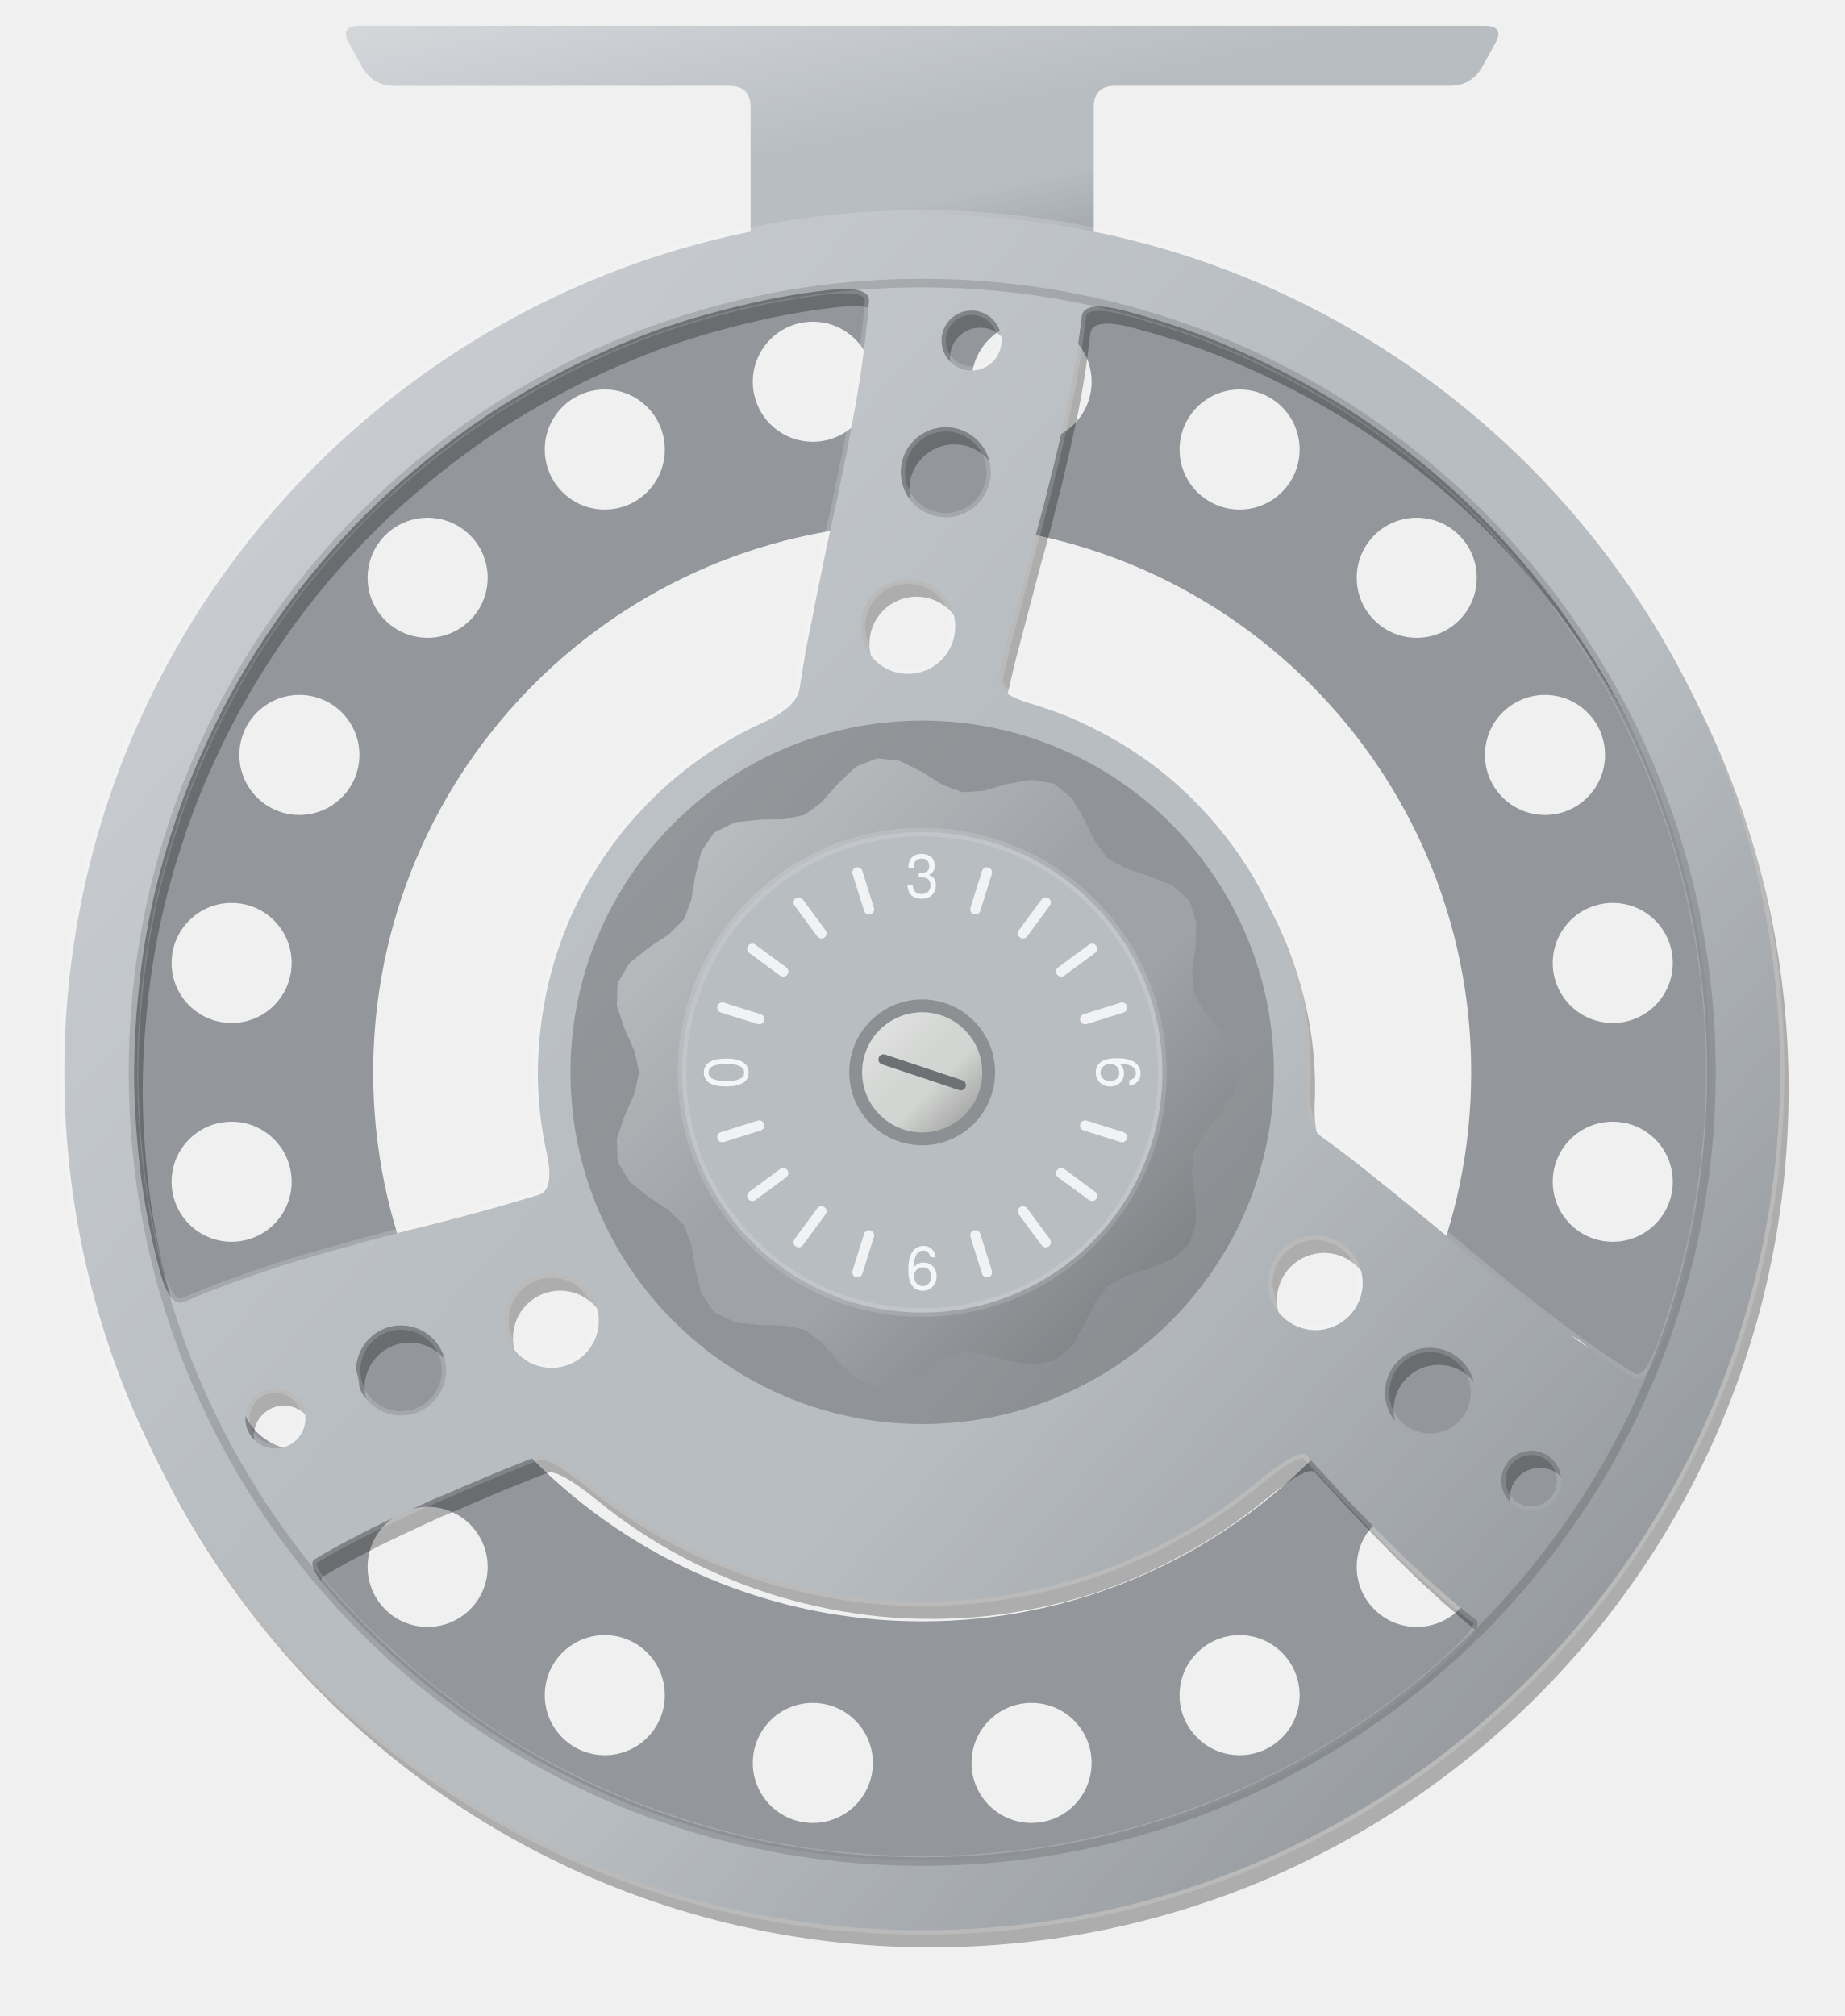
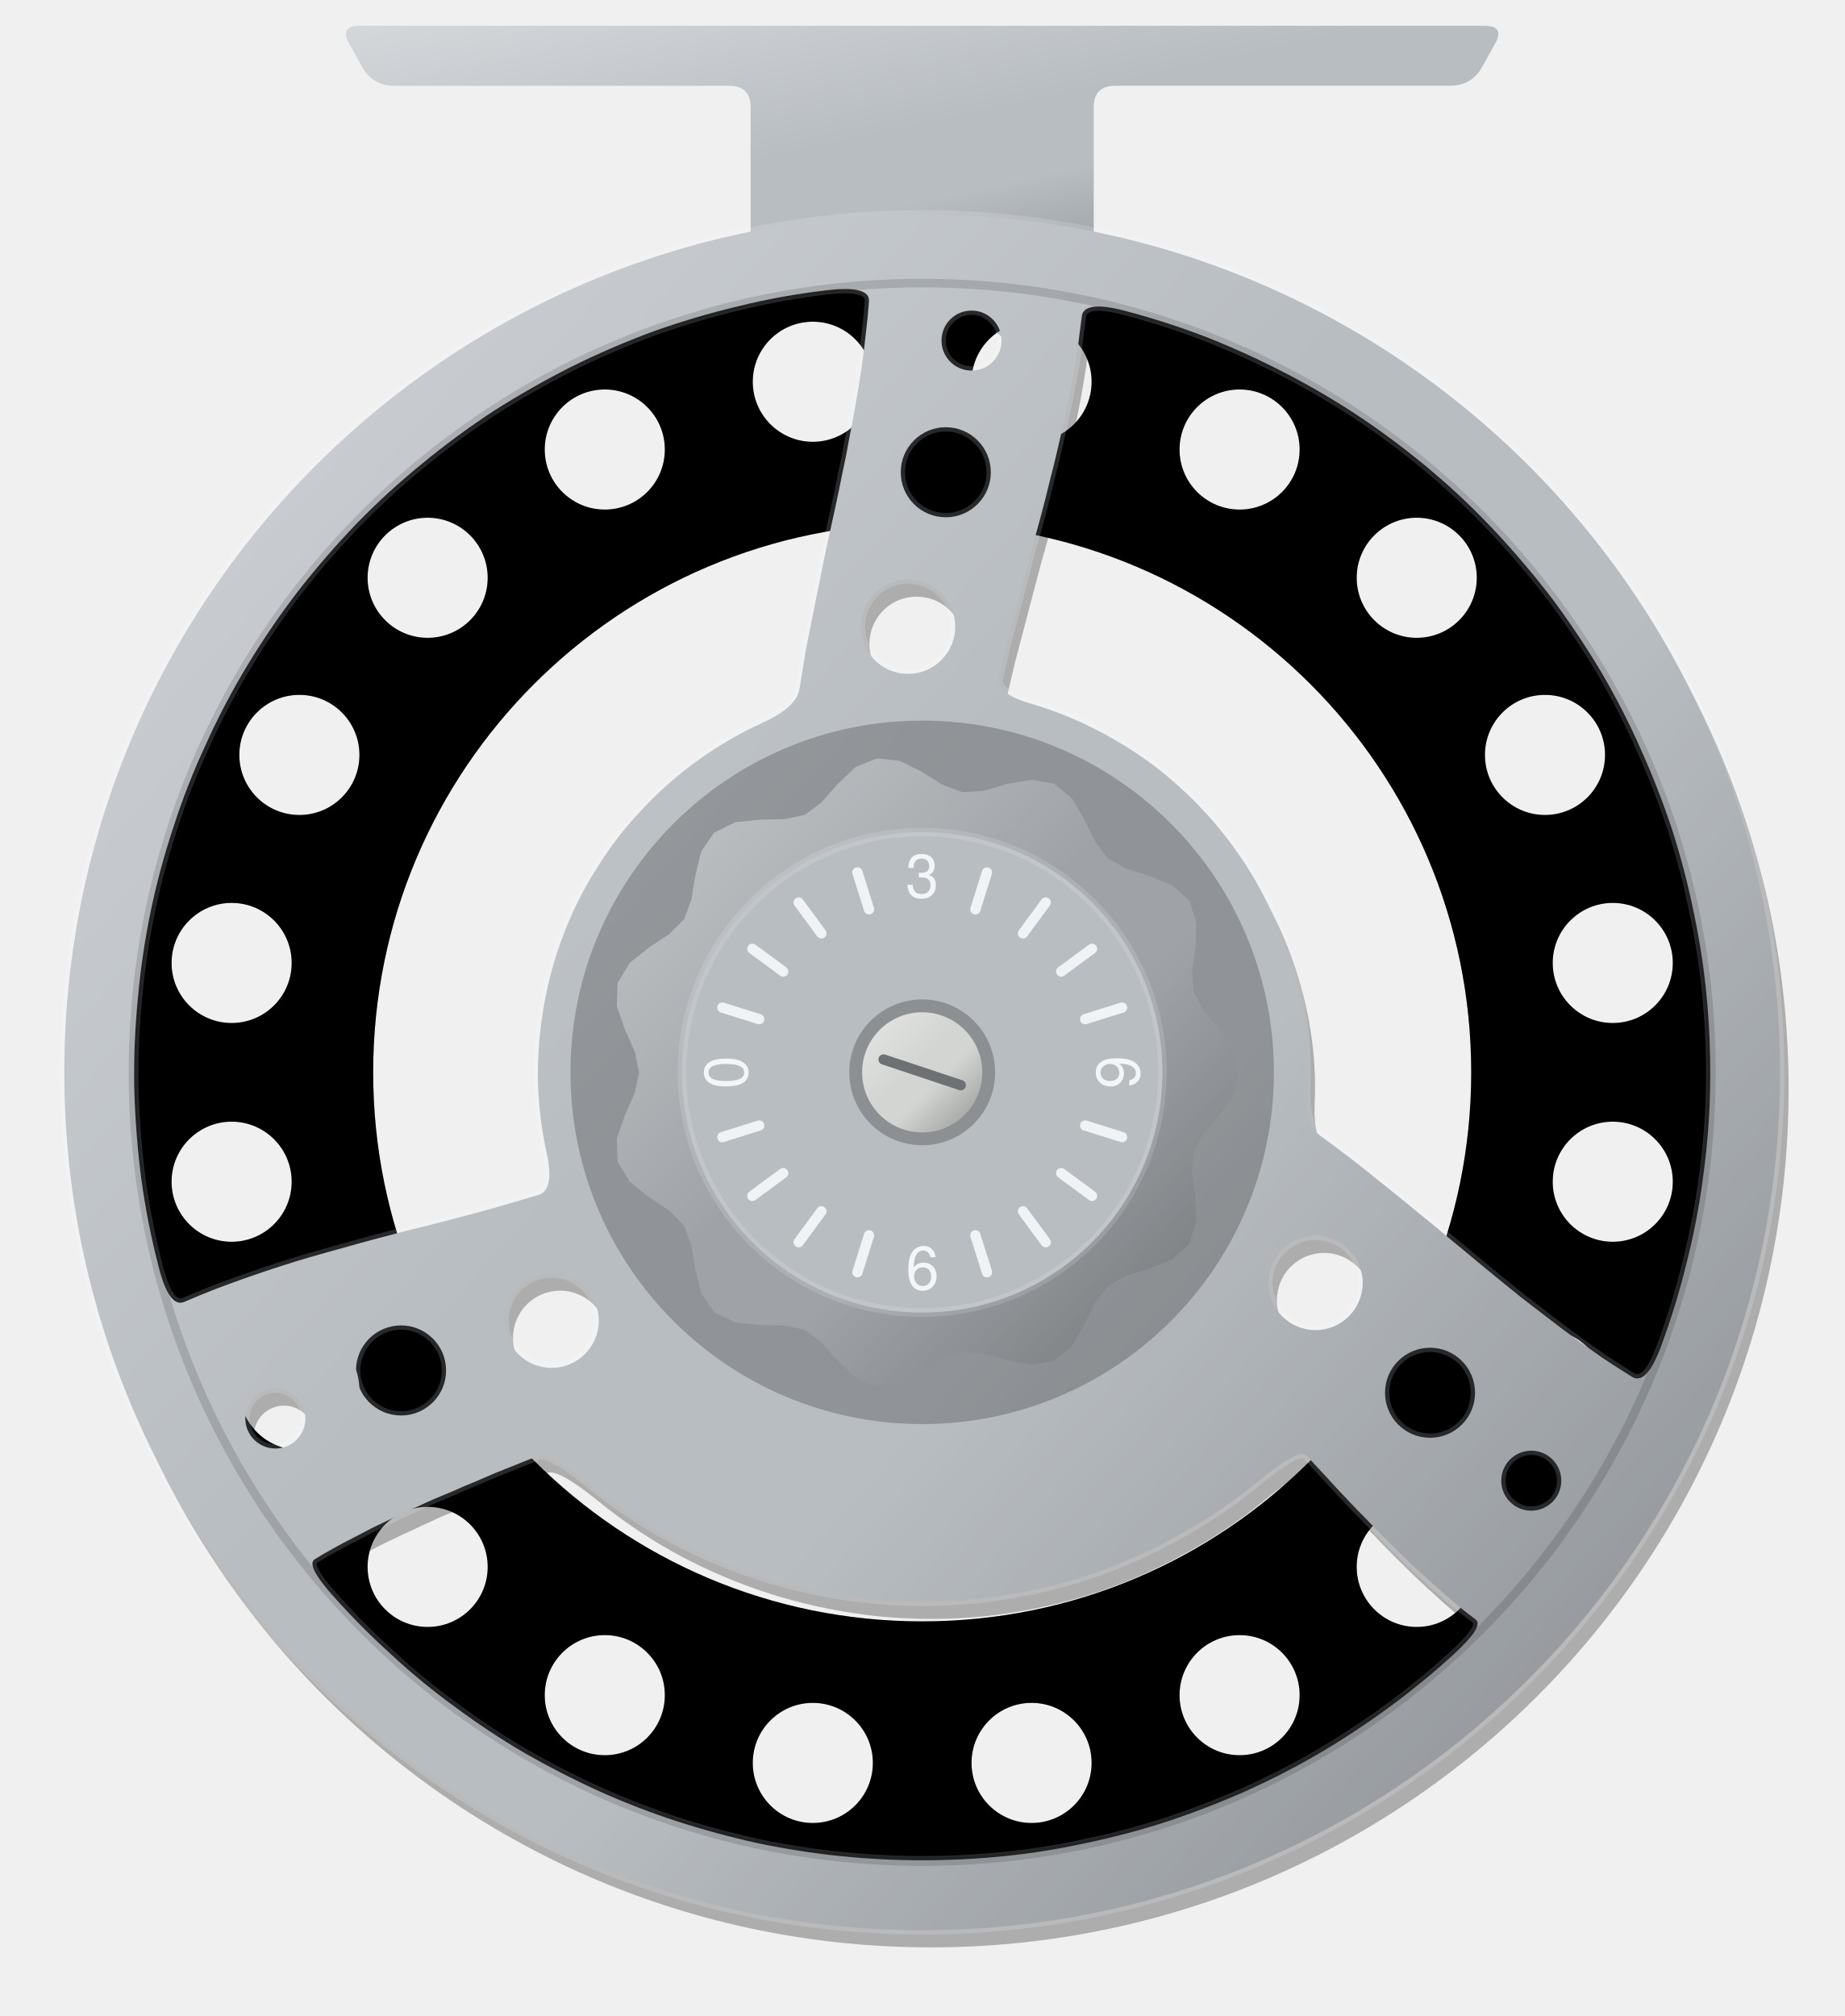
<svg xmlns="http://www.w3.org/2000/svg" data-arbor="128" viewBox="-215 -250 430 470" color="#b8bdc2">
  <defs>
    <linearGradient id="sheen" x1="0" y1="0" x2="1" y2="1">
      <stop offset="0" stop-color="#fff" stop-opacity=".4" />
      <stop offset=".45" stop-color="#fff" stop-opacity="0" />
      <stop offset=".6" stop-color="#000" stop-opacity="0" />
      <stop offset="1" stop-color="#000" stop-opacity=".3" />
    </linearGradient>
-     <g id="back" fill-rule="evenodd">
-       <path d="M-196 0a196 196 0 1 0 392 0a196 196 0 1 0 -392 0ZM-128 0a128 128 0 1 0 256 0a128 128 0 1 0 -256 0ZM11.5 -161a14 14 0 1 0 28 0a14 14 0 1 0 -28 0ZM60 -145.2a14 14 0 1 0 28 0a14 14 0 1 0 -28 0ZM101.3 -115.3a14 14 0 1 0 28 0a14 14 0 1 0 -28 0ZM131.2 -74a14 14 0 1 0 28 0a14 14 0 1 0 -28 0ZM147 -25.5a14 14 0 1 0 28 0a14 14 0 1 0 -28 0ZM147 25.5a14 14 0 1 0 28 0a14 14 0 1 0 -28 0ZM131.2 74a14 14 0 1 0 28 0a14 14 0 1 0 -28 0ZM101.3 115.3a14 14 0 1 0 28 0a14 14 0 1 0 -28 0ZM60 145.2a14 14 0 1 0 28 0a14 14 0 1 0 -28 0ZM11.5 161a14 14 0 1 0 28 0a14 14 0 1 0 -28 0ZM-39.5 161a14 14 0 1 0 28 0a14 14 0 1 0 -28 0ZM-88 145.2a14 14 0 1 0 28 0a14 14 0 1 0 -28 0ZM-129.3 115.3a14 14 0 1 0 28 0a14 14 0 1 0 -28 0ZM-159.2 74a14 14 0 1 0 28 0a14 14 0 1 0 -28 0ZM-175 25.5a14 14 0 1 0 28 0a14 14 0 1 0 -28 0ZM-175 -25.5a14 14 0 1 0 28 0a14 14 0 1 0 -28 0ZM-159.2 -74a14 14 0 1 0 28 0a14 14 0 1 0 -28 0ZM-129.3 -115.3a14 14 0 1 0 28 0a14 14 0 1 0 -28 0ZM-88 -145.2a14 14 0 1 0 28 0a14 14 0 1 0 -28 0ZM-39.5 -161a14 14 0 1 0 28 0a14 14 0 1 0 -28 0Z" />
-     </g>
+     <g id="back" fill-rule="evenodd" />
    <g id="body" fill-rule="evenodd">
      <path d="M-200 0a200 200 0 1 0 400 0a200 200 0 1 0 -400 0ZM25.2 -86Q17 -88.4 17.9 -92.2L17.9 -92.2Q18.8 -96 19.7 -99.8L19.7 -99.8Q20.7 -103.6 21.7 -107.4L21.7 -107.4Q22.7 -111.2 23.7 -115L23.7 -115Q24.7 -118.8 25.7 -122.6L25.7 -122.6Q26.8 -126.4 27.8 -130.2L27.8 -130.2Q28.8 -133.9 29.7 -137.7L29.7 -137.7Q30.7 -141.5 31.6 -145.4L31.6 -145.4Q32.5 -149.2 33.3 -153L33.3 -153Q34.2 -156.8 34.9 -160.7L34.9 -160.7Q35.6 -164.5 36.2 -168.4L36.2 -168.4Q36.7 -172.3 37.2 -176.2L37.2 -176.2Q37.6 -180.1 47.4 -177.5L47.4 -177.5Q57.3 -174.9 66.8 -171.2L66.8 -171.2Q76.3 -167.4 85.3 -162.7L85.3 -162.7Q94.3 -158 102.8 -152.3L102.8 -152.3Q111.2 -146.6 119 -140L119 -140Q126.8 -133.4 133.7 -126L133.7 -126Q140.7 -118.5 146.9 -110.4L146.9 -110.4Q153 -102.2 158.2 -93.5L158.2 -93.5Q163.4 -84.7 167.5 -75.4L167.5 -75.4Q171.7 -66.1 174.9 -56.4L174.9 -56.4Q178 -46.7 180 -36.7L180 -36.7Q182.1 -26.7 183 -16.6L183 -16.6Q183.9 -6.4 183.7 3.8L183.7 3.8Q183.5 14 182.1 24.1L182.1 24.1Q180.8 34.2 178.3 44.1L178.3 44.1Q175.9 54 172.4 63.5L172.4 63.5Q168.9 73.1 165.5 71L165.5 71Q162.1 68.9 158.8 66.7L158.8 66.7Q155.5 64.4 152.3 62.1L152.3 62.1Q149 59.7 145.8 57.2L145.8 57.2Q142.5 54.7 139.3 52.2L139.3 52.2Q136.1 49.6 132.9 47L132.9 47Q129.6 44.3 126.4 41.6L126.4 41.6Q123.2 39 119.9 36.2L119.9 36.2Q116.6 33.5 113.3 30.8L113.3 30.8Q110 28.1 106.6 25.4L106.6 25.4Q103.2 22.6 99.8 20L99.8 20Q96.3 17.3 92.7 14.7L92.7 14.7Q89.2 12 89.5 3.5L89.5 3.5Q89.9 -5 88.6 -13.4L88.6 -13.4Q87.3 -21.8 84.5 -29.8L84.5 -29.8Q81.7 -37.8 77.4 -45.2L77.4 -45.2Q73.1 -52.5 67.5 -58.9L67.5 -58.9Q61.9 -65.3 55.2 -70.6L55.2 -70.6Q48.5 -75.8 40.9 -79.7L40.9 -79.7Q33.4 -83.6 25.2 -86ZM78.5 95.2Q87.9 87.5 89.6 89.3L89.6 89.3Q91.3 91.2 93 93L93 93Q94.7 94.8 96.4 96.7L96.4 96.7Q98.1 98.5 99.8 100.3L99.8 100.3Q101.5 102.1 103.3 103.9L103.3 103.9Q105 105.7 106.8 107.5L106.8 107.5Q108.5 109.3 110.3 111L110.3 111Q112.1 112.8 113.9 114.5L113.9 114.5Q115.7 116.2 117.6 117.9L117.6 117.9Q119.4 119.6 121.3 121.2L121.3 121.2Q123.2 122.9 125.1 124.5L125.1 124.5Q127.1 126.1 129.1 127.6L129.1 127.6Q131 129.2 123.9 135.7L123.9 135.7Q116.7 142.3 108.9 148L108.9 148Q101 153.8 92.7 158.7L92.7 158.7Q84.3 163.6 75.4 167.6L75.4 167.6Q66.6 171.5 57.3 174.6L57.3 174.6Q48.1 177.6 38.6 179.6L38.6 179.6Q29.1 181.7 19.5 182.7L19.5 182.7Q9.8 183.7 0.1 183.7L0.1 183.7Q-9.6 183.7 -19.3 182.7L-19.3 182.7Q-28.9 181.7 -38.4 179.7L-38.4 179.7Q-47.9 177.6 -57.2 174.6L-57.2 174.6Q-66.4 171.6 -75.3 167.6L-75.3 167.6Q-84.1 163.6 -92.5 158.8L-92.5 158.8Q-100.9 153.9 -108.7 148.1L-108.7 148.1Q-116.6 142.4 -123.7 135.8L-123.7 135.8Q-130.9 129.3 -137.4 122L-137.4 122Q-143.8 114.8 -141.6 113.5L-141.6 113.5Q-139.5 112.2 -137.3 111L-137.3 111Q-135 109.7 -132.8 108.6L-132.8 108.6Q-130.5 107.4 -128.2 106.2L-128.2 106.2Q-125.9 105.1 -123.6 104L-123.6 104Q-121.2 102.9 -118.9 101.8L-118.9 101.8Q-116.5 100.7 -114.1 99.6L-114.1 99.6Q-111.7 98.6 -109.3 97.6L-109.3 97.6Q-106.9 96.5 -104.4 95.5L-104.4 95.5Q-102 94.5 -99.5 93.4L-99.5 93.4Q-97 92.4 -94.5 91.4L-94.5 91.4Q-92 90.4 -89.5 89.4L-89.5 89.4Q-87 88.3 -77.6 95.9L-77.6 95.9Q-68.2 103.6 -57.5 109.2L-57.5 109.2Q-46.8 114.8 -35.1 118.3L-35.1 118.3Q-23.5 121.7 -11.5 122.9L-11.5 122.9Q0.6 124 12.7 122.8L12.7 122.8Q24.7 121.5 36.3 118L36.3 118Q47.9 114.4 58.5 108.6L58.5 108.6Q69.2 102.9 78.5 95.2ZM-87.5 19Q-85.7 27.5 -89.5 28.6L-89.5 28.6Q-93.2 29.7 -97 30.8L-97 30.8Q-100.7 31.9 -104.5 32.9L-104.5 32.9Q-108.3 33.9 -112.1 34.9L-112.1 34.9Q-115.9 35.9 -119.7 36.8L-119.7 36.8Q-123.5 37.8 -127.3 38.8L-127.3 38.8Q-131.1 39.8 -134.9 40.9L-134.9 40.9Q-138.6 41.9 -142.4 43L-142.4 43Q-146.2 44.1 -149.9 45.3L-149.9 45.3Q-153.6 46.5 -157.3 47.8L-157.3 47.8Q-161 49.1 -164.7 50.5L-164.7 50.5Q-168.3 51.9 -172 53.5L-172 53.5Q-175.6 55.1 -178.1 45L-178.1 45Q-180.7 34.9 -182.1 24.6L-182.1 24.6Q-183.4 14.3 -183.7 3.9L-183.7 3.9Q-183.9 -6.5 -182.9 -16.8L-182.9 -16.8Q-182 -27.2 -179.9 -37.4L-179.9 -37.4Q-177.8 -47.5 -174.5 -57.4L-174.5 -57.4Q-171.3 -67.3 -166.9 -76.7L-166.9 -76.7Q-162.6 -86.2 -157.2 -95.1L-157.2 -95.1Q-151.8 -104 -145.5 -112.2L-145.5 -112.2Q-139.1 -120.4 -131.9 -127.9L-131.9 -127.9Q-124.7 -135.3 -116.6 -141.9L-116.6 -141.9Q-108.6 -148.5 -99.9 -154.2L-99.9 -154.2Q-91.1 -159.8 -81.8 -164.5L-81.8 -164.5Q-72.5 -169.1 -62.8 -172.7L-62.8 -172.7Q-53 -176.2 -42.9 -178.6L-42.9 -178.6Q-32.8 -181.1 -22.5 -182.3L-22.5 -182.3Q-12.1 -183.6 -12.4 -179.7L-12.4 -179.7Q-12.7 -175.7 -13.2 -171.7L-13.2 -171.7Q-13.6 -167.8 -14.2 -163.8L-14.2 -163.8Q-14.8 -159.8 -15.5 -155.8L-15.5 -155.8Q-16.2 -151.8 -17 -147.8L-17 -147.8Q-17.7 -143.7 -18.6 -139.7L-18.6 -139.7Q-19.4 -135.6 -20.3 -131.5L-20.3 -131.5Q-21.2 -127.4 -22.1 -123.3L-22.1 -123.3Q-23 -119.1 -23.8 -115L-23.8 -115Q-24.7 -110.8 -25.5 -106.5L-25.5 -106.5Q-26.4 -102.3 -27.2 -98L-27.2 -98Q-27.9 -93.8 -28.6 -89.4L-28.6 -89.4Q-29.3 -85.1 -37.2 -81.5L-37.2 -81.5Q-45.1 -77.9 -52.2 -72.8L-52.2 -72.8Q-59.3 -67.7 -65.2 -61.4L-65.2 -61.4Q-71.2 -55.1 -75.8 -47.7L-75.8 -47.7Q-80.5 -40.3 -83.6 -32.2L-83.6 -32.2Q-86.7 -24.1 -88.2 -15.5L-88.2 -15.5Q-89.7 -6.9 -89.6 1.8L-89.6 1.8Q-89.4 10.5 -87.5 19ZM-14.3 -103.9a11 11 0 1 0 22 0a11 11 0 1 0 -22 0ZM-5 -139.9a10.5 10.5 0 1 0 21 0a10.5 10.5 0 1 0 -21 0ZM4.5 -170.6a7 7 0 1 0 14 0a7 7 0 1 0 -14 0ZM80.7 49.1a11 11 0 1 0 22 0a11 11 0 1 0 -22 0ZM107.9 74.7a10.5 10.5 0 1 0 21 0a10.5 10.5 0 1 0 -21 0ZM135 95.2a7 7 0 1 0 14 0a7 7 0 1 0 -14 0ZM-97.4 57.9a11 11 0 1 0 22 0a11 11 0 1 0 -22 0ZM-132 69.5a10.5 10.5 0 1 0 21 0a10.5 10.5 0 1 0 -21 0ZM-157.8 80.7a7 7 0 1 0 14 0a7 7 0 1 0 -14 0Z" />
    </g>
    <mask id="body-mask">
      <use href="#body" fill="#fff" />
    </mask>
  </defs>
  <path d="M-133.5 -239.7Q-136 -244 -131 -244L131 -244Q136 -244 133.5 -239.7L130.5 -234.3Q128 -230 123 -230L45 -230Q40 -230 40 -225L40 -191Q40 -186 35 -186L-35 -186Q-40 -186 -40 -191L-40 -225Q-40 -230 -45 -230L-123 -230Q-128 -230 -130.5 -234.3Z" style="fill:var(--reel-accent, currentColor)" />
  <path d="M-133.5 -239.7Q-136 -244 -131 -244L131 -244Q136 -244 133.5 -239.7L130.5 -234.3Q128 -230 123 -230L45 -230Q40 -230 40 -225L40 -191Q40 -186 35 -186L-35 -186Q-40 -186 -40 -191L-40 -225Q-40 -230 -45 -230L-123 -230Q-128 -230 -130.5 -234.3Z" fill="url(#sheen)" />
-   <use href="#back" fill="currentColor" />
-   <use href="#back" fill="#000" opacity=".2" />
+   <g data-cage="cw" fill-rule="evenodd">
+     <g fill="currentColor">
+       <path d="M-196 0a196 196 0 1 0 392 0a196 196 0 1 0 -392 0ZM-128 0a128 128 0 1 0 256 0a128 128 0 1 0 -256 0ZM11.5 -161a14 14 0 1 0 28 0a14 14 0 1 0 -28 0ZM60 -145.2a14 14 0 1 0 28 0a14 14 0 1 0 -28 0ZM101.3 -115.3a14 14 0 1 0 28 0a14 14 0 1 0 -28 0ZM131.2 -74a14 14 0 1 0 28 0a14 14 0 1 0 -28 0ZM147 -25.5a14 14 0 1 0 28 0a14 14 0 1 0 -28 0ZM147 25.5a14 14 0 1 0 28 0a14 14 0 1 0 -28 0ZM131.2 74a14 14 0 1 0 28 0a14 14 0 1 0 -28 0ZM101.3 115.3a14 14 0 1 0 28 0a14 14 0 1 0 -28 0ZM60 145.2a14 14 0 1 0 28 0a14 14 0 1 0 -28 0ZM11.5 161a14 14 0 1 0 28 0a14 14 0 1 0 -28 0ZM-39.5 161a14 14 0 1 0 28 0a14 14 0 1 0 -28 0ZM-88 145.2a14 14 0 1 0 28 0a14 14 0 1 0 -28 0ZM-129.3 115.3a14 14 0 1 0 28 0a14 14 0 1 0 -28 0ZM-159.2 74a14 14 0 1 0 28 0a14 14 0 1 0 -28 0ZM-175 25.5a14 14 0 1 0 28 0a14 14 0 1 0 -28 0ZM-175 -25.5a14 14 0 1 0 28 0a14 14 0 1 0 -28 0ZM-159.2 -74a14 14 0 1 0 28 0a14 14 0 1 0 -28 0ZM-129.3 -115.3a14 14 0 1 0 28 0a14 14 0 1 0 -28 0ZM-88 -145.2a14 14 0 1 0 28 0a14 14 0 1 0 -28 0ZM-39.5 -161a14 14 0 1 0 28 0a14 14 0 1 0 -28 0Z" />
+     </g>
+     <g style="fill:var(--reel-cage, #000);opacity:var(--reel-cage-opacity, .25)">
+       <path d="M-196 0a196 196 0 1 0 392 0a196 196 0 1 0 -392 0ZM-128 0a128 128 0 1 0 256 0a128 128 0 1 0 -256 0ZM11.5 -161a14 14 0 1 0 28 0a14 14 0 1 0 -28 0ZM60 -145.2a14 14 0 1 0 28 0a14 14 0 1 0 -28 0ZM101.3 -115.3a14 14 0 1 0 28 0a14 14 0 1 0 -28 0ZM131.2 -74a14 14 0 1 0 28 0a14 14 0 1 0 -28 0ZM147 -25.5a14 14 0 1 0 28 0a14 14 0 1 0 -28 0ZM147 25.5a14 14 0 1 0 28 0a14 14 0 1 0 -28 0ZM131.2 74a14 14 0 1 0 28 0a14 14 0 1 0 -28 0ZM101.3 115.3a14 14 0 1 0 28 0a14 14 0 1 0 -28 0ZM60 145.2a14 14 0 1 0 28 0a14 14 0 1 0 -28 0ZM11.5 161a14 14 0 1 0 28 0a14 14 0 1 0 -28 0ZM-39.5 161a14 14 0 1 0 28 0a14 14 0 1 0 -28 0ZM-88 145.2a14 14 0 1 0 28 0a14 14 0 1 0 -28 0ZM-129.3 115.3a14 14 0 1 0 28 0a14 14 0 1 0 -28 0ZM-159.2 74a14 14 0 1 0 28 0a14 14 0 1 0 -28 0ZM-175 25.5a14 14 0 1 0 28 0a14 14 0 1 0 -28 0ZM-175 -25.5a14 14 0 1 0 28 0a14 14 0 1 0 -28 0ZM-159.2 -74a14 14 0 1 0 28 0a14 14 0 1 0 -28 0ZM-129.3 -115.3a14 14 0 1 0 28 0a14 14 0 1 0 -28 0ZM-88 -145.2a14 14 0 1 0 28 0a14 14 0 1 0 -28 0ZM-39.5 -161a14 14 0 1 0 28 0a14 14 0 1 0 -28 0Z" />
+     </g>
+   </g>
  <use href="#body" fill="#000" opacity=".28" transform="translate(2 4)" />
  <use href="#body" fill="none" stroke="#fff" stroke-opacity=".16" stroke-width="2" />
  <use href="#body" fill="currentColor" />
  <rect x="-215" y="-250" width="430" height="470" fill="url(#sheen)" mask="url(#body-mask)" />
  <circle r="184" fill="none" stroke="#000" stroke-opacity=".14" stroke-width="2" />
  <circle r="82" fill="#000" fill-opacity=".22" />
  <path d="M74 0L72.6 5.2L69.3 10L65.6 14.3L63.3 18.6L62.9 23.5L63.7 29.1L63.9 34.9L62.3 40L58.3 43.6L52.9 45.8L47.5 47.5L43.2 49.9L40.3 53.8L37.8 58.9L34.9 63.9L30.7 67.3L25.5 68.2L19.7 67.2L14.3 65.6L9.4 65.3L4.8 67L0 70L-5.2 72.6L-10.5 73.2L-15.5 71.2L-19.7 67.2L-23.5 62.9L-27.4 60L-32.2 59L-37.8 58.9L-43.6 58.3L-48.5 55.9L-51.5 51.5L-52.9 45.8L-53.8 40.3L-55.5 35.7L-59 32.2L-63.7 29.1L-68.2 25.5L-71 20.8L-71.2 15.5L-69.3 10L-67 4.8L-66 0L-67 -4.8L-69.3 -10L-71.2 -15.5L-71 -20.8L-68.2 -25.5L-63.7 -29.1L-59 -32.2L-55.5 -35.7L-53.8 -40.3L-52.9 -45.8L-51.5 -51.5L-48.5 -55.9L-43.6 -58.3L-37.8 -58.9L-32.2 -59L-27.4 -60L-23.5 -62.9L-19.7 -67.2L-15.5 -71.2L-10.5 -73.2L-5.2 -72.6L0 -70L4.8 -67L9.4 -65.3L14.3 -65.6L19.7 -67.2L25.5 -68.2L30.7 -67.3L34.9 -63.9L37.8 -58.9L40.3 -53.8L43.2 -49.9L47.5 -47.5L52.9 -45.8L58.3 -43.6L62.3 -40L63.9 -34.9L63.7 -29.1L62.9 -23.5L63.3 -18.6L65.6 -14.3L69.3 -10L72.6 -5.2Z" style="fill:var(--reel-accent, currentColor)" />
  <path d="M74 0L72.6 5.2L69.3 10L65.6 14.3L63.3 18.6L62.9 23.5L63.7 29.1L63.9 34.9L62.3 40L58.3 43.6L52.9 45.8L47.5 47.5L43.2 49.9L40.3 53.8L37.8 58.9L34.9 63.9L30.7 67.3L25.5 68.2L19.7 67.2L14.3 65.6L9.4 65.3L4.8 67L0 70L-5.2 72.6L-10.5 73.2L-15.5 71.2L-19.7 67.2L-23.5 62.9L-27.4 60L-32.2 59L-37.8 58.9L-43.6 58.3L-48.5 55.9L-51.5 51.5L-52.9 45.8L-53.8 40.3L-55.5 35.7L-59 32.2L-63.7 29.1L-68.2 25.5L-71 20.8L-71.2 15.5L-69.3 10L-67 4.8L-66 0L-67 -4.8L-69.3 -10L-71.2 -15.5L-71 -20.8L-68.2 -25.5L-63.7 -29.1L-59 -32.2L-55.5 -35.7L-53.8 -40.3L-52.9 -45.8L-51.5 -51.5L-48.5 -55.9L-43.6 -58.3L-37.8 -58.9L-32.2 -59L-27.4 -60L-23.5 -62.9L-19.7 -67.2L-15.5 -71.2L-10.5 -73.2L-5.2 -72.6L0 -70L4.8 -67L9.4 -65.3L14.3 -65.6L19.7 -67.2L25.5 -68.2L30.7 -67.3L34.9 -63.9L37.8 -58.9L40.3 -53.8L43.2 -49.9L47.5 -47.5L52.9 -45.8L58.3 -43.6L62.3 -40L63.9 -34.9L63.7 -29.1L62.9 -23.5L63.3 -18.6L65.6 -14.3L69.3 -10L72.6 -5.2Z" fill="#000" fill-opacity=".14" />
  <path d="M74 0L72.6 5.2L69.3 10L65.6 14.3L63.3 18.6L62.9 23.5L63.7 29.1L63.9 34.9L62.3 40L58.3 43.6L52.9 45.8L47.5 47.5L43.2 49.9L40.3 53.8L37.8 58.9L34.9 63.9L30.7 67.3L25.5 68.2L19.7 67.2L14.3 65.6L9.4 65.3L4.8 67L0 70L-5.2 72.6L-10.5 73.2L-15.5 71.2L-19.7 67.2L-23.5 62.9L-27.4 60L-32.2 59L-37.8 58.9L-43.6 58.3L-48.5 55.9L-51.5 51.5L-52.9 45.8L-53.8 40.3L-55.5 35.7L-59 32.2L-63.7 29.1L-68.2 25.5L-71 20.8L-71.2 15.5L-69.3 10L-67 4.8L-66 0L-67 -4.8L-69.3 -10L-71.2 -15.5L-71 -20.8L-68.2 -25.5L-63.7 -29.1L-59 -32.2L-55.5 -35.7L-53.8 -40.3L-52.9 -45.8L-51.5 -51.5L-48.5 -55.9L-43.6 -58.3L-37.8 -58.9L-32.2 -59L-27.4 -60L-23.5 -62.9L-19.7 -67.2L-15.5 -71.2L-10.5 -73.2L-5.2 -72.6L0 -70L4.8 -67L9.4 -65.3L14.3 -65.6L19.7 -67.2L25.5 -68.2L30.7 -67.3L34.9 -63.9L37.8 -58.9L40.3 -53.8L43.2 -49.9L47.5 -47.5L52.9 -45.8L58.3 -43.6L62.3 -40L63.9 -34.9L63.7 -29.1L62.9 -23.5L63.3 -18.6L65.6 -14.3L69.3 -10L72.6 -5.2Z" fill="url(#sheen)" />
  <circle r="56" style="fill:var(--reel-accent, currentColor)" />
  <circle r="56" fill="none" stroke="#fff" stroke-opacity=".14" stroke-width="2" />
  <text x="0" y="-44" transform="rotate(0 0 -44)" text-anchor="middle" dominant-baseline="central" font-family="Helvetica, Arial, sans-serif" font-size="14" fill="#fff" fill-opacity=".85">3</text>
  <path d="M12.4 -38L15.1 -46.6" stroke="#fff" stroke-opacity=".8" stroke-width="2.4" stroke-linecap="round" />
  <path d="M23.5 -32.4L28.8 -39.6" stroke="#fff" stroke-opacity=".8" stroke-width="2.4" stroke-linecap="round" />
  <path d="M32.4 -23.5L39.6 -28.8" stroke="#fff" stroke-opacity=".8" stroke-width="2.4" stroke-linecap="round" />
  <path d="M38 -12.4L46.6 -15.1" stroke="#fff" stroke-opacity=".8" stroke-width="2.4" stroke-linecap="round" />
  <text x="44" y="0" transform="rotate(90 44 0)" text-anchor="middle" dominant-baseline="central" font-family="Helvetica, Arial, sans-serif" font-size="14" fill="#fff" fill-opacity=".85">6</text>
  <path d="M38 12.4L46.6 15.1" stroke="#fff" stroke-opacity=".8" stroke-width="2.4" stroke-linecap="round" />
  <path d="M32.4 23.5L39.6 28.8" stroke="#fff" stroke-opacity=".8" stroke-width="2.4" stroke-linecap="round" />
  <path d="M23.5 32.4L28.8 39.6" stroke="#fff" stroke-opacity=".8" stroke-width="2.4" stroke-linecap="round" />
  <path d="M12.4 38L15.1 46.6" stroke="#fff" stroke-opacity=".8" stroke-width="2.4" stroke-linecap="round" />
  <text x="0" y="44" transform="rotate(180 0 44)" text-anchor="middle" dominant-baseline="central" font-family="Helvetica, Arial, sans-serif" font-size="14" fill="#fff" fill-opacity=".85">9</text>
  <path d="M-12.4 38L-15.1 46.6" stroke="#fff" stroke-opacity=".8" stroke-width="2.4" stroke-linecap="round" />
  <path d="M-23.5 32.4L-28.8 39.6" stroke="#fff" stroke-opacity=".8" stroke-width="2.4" stroke-linecap="round" />
  <path d="M-32.4 23.5L-39.6 28.8" stroke="#fff" stroke-opacity=".8" stroke-width="2.4" stroke-linecap="round" />
  <path d="M-38 12.4L-46.6 15.1" stroke="#fff" stroke-opacity=".8" stroke-width="2.4" stroke-linecap="round" />
  <text x="-44" y="0" transform="rotate(270 -44 0)" text-anchor="middle" dominant-baseline="central" font-family="Helvetica, Arial, sans-serif" font-size="14" fill="#fff" fill-opacity=".85">0</text>
  <path d="M-38 -12.4L-46.6 -15.1" stroke="#fff" stroke-opacity=".8" stroke-width="2.4" stroke-linecap="round" />
  <path d="M-32.4 -23.5L-39.6 -28.8" stroke="#fff" stroke-opacity=".8" stroke-width="2.4" stroke-linecap="round" />
  <path d="M-23.5 -32.4L-28.8 -39.6" stroke="#fff" stroke-opacity=".8" stroke-width="2.4" stroke-linecap="round" />
  <path d="M-12.4 -38L-15.1 -46.6" stroke="#fff" stroke-opacity=".8" stroke-width="2.4" stroke-linecap="round" />
  <circle r="17" fill="#8d9092" />
  <circle r="14" fill="#d3d5d3" />
  <circle r="14" fill="url(#sheen)" />
  <path d="M-9 -3L9 3" stroke="#6d7174" stroke-width="2.4" stroke-linecap="round" />
</svg>
